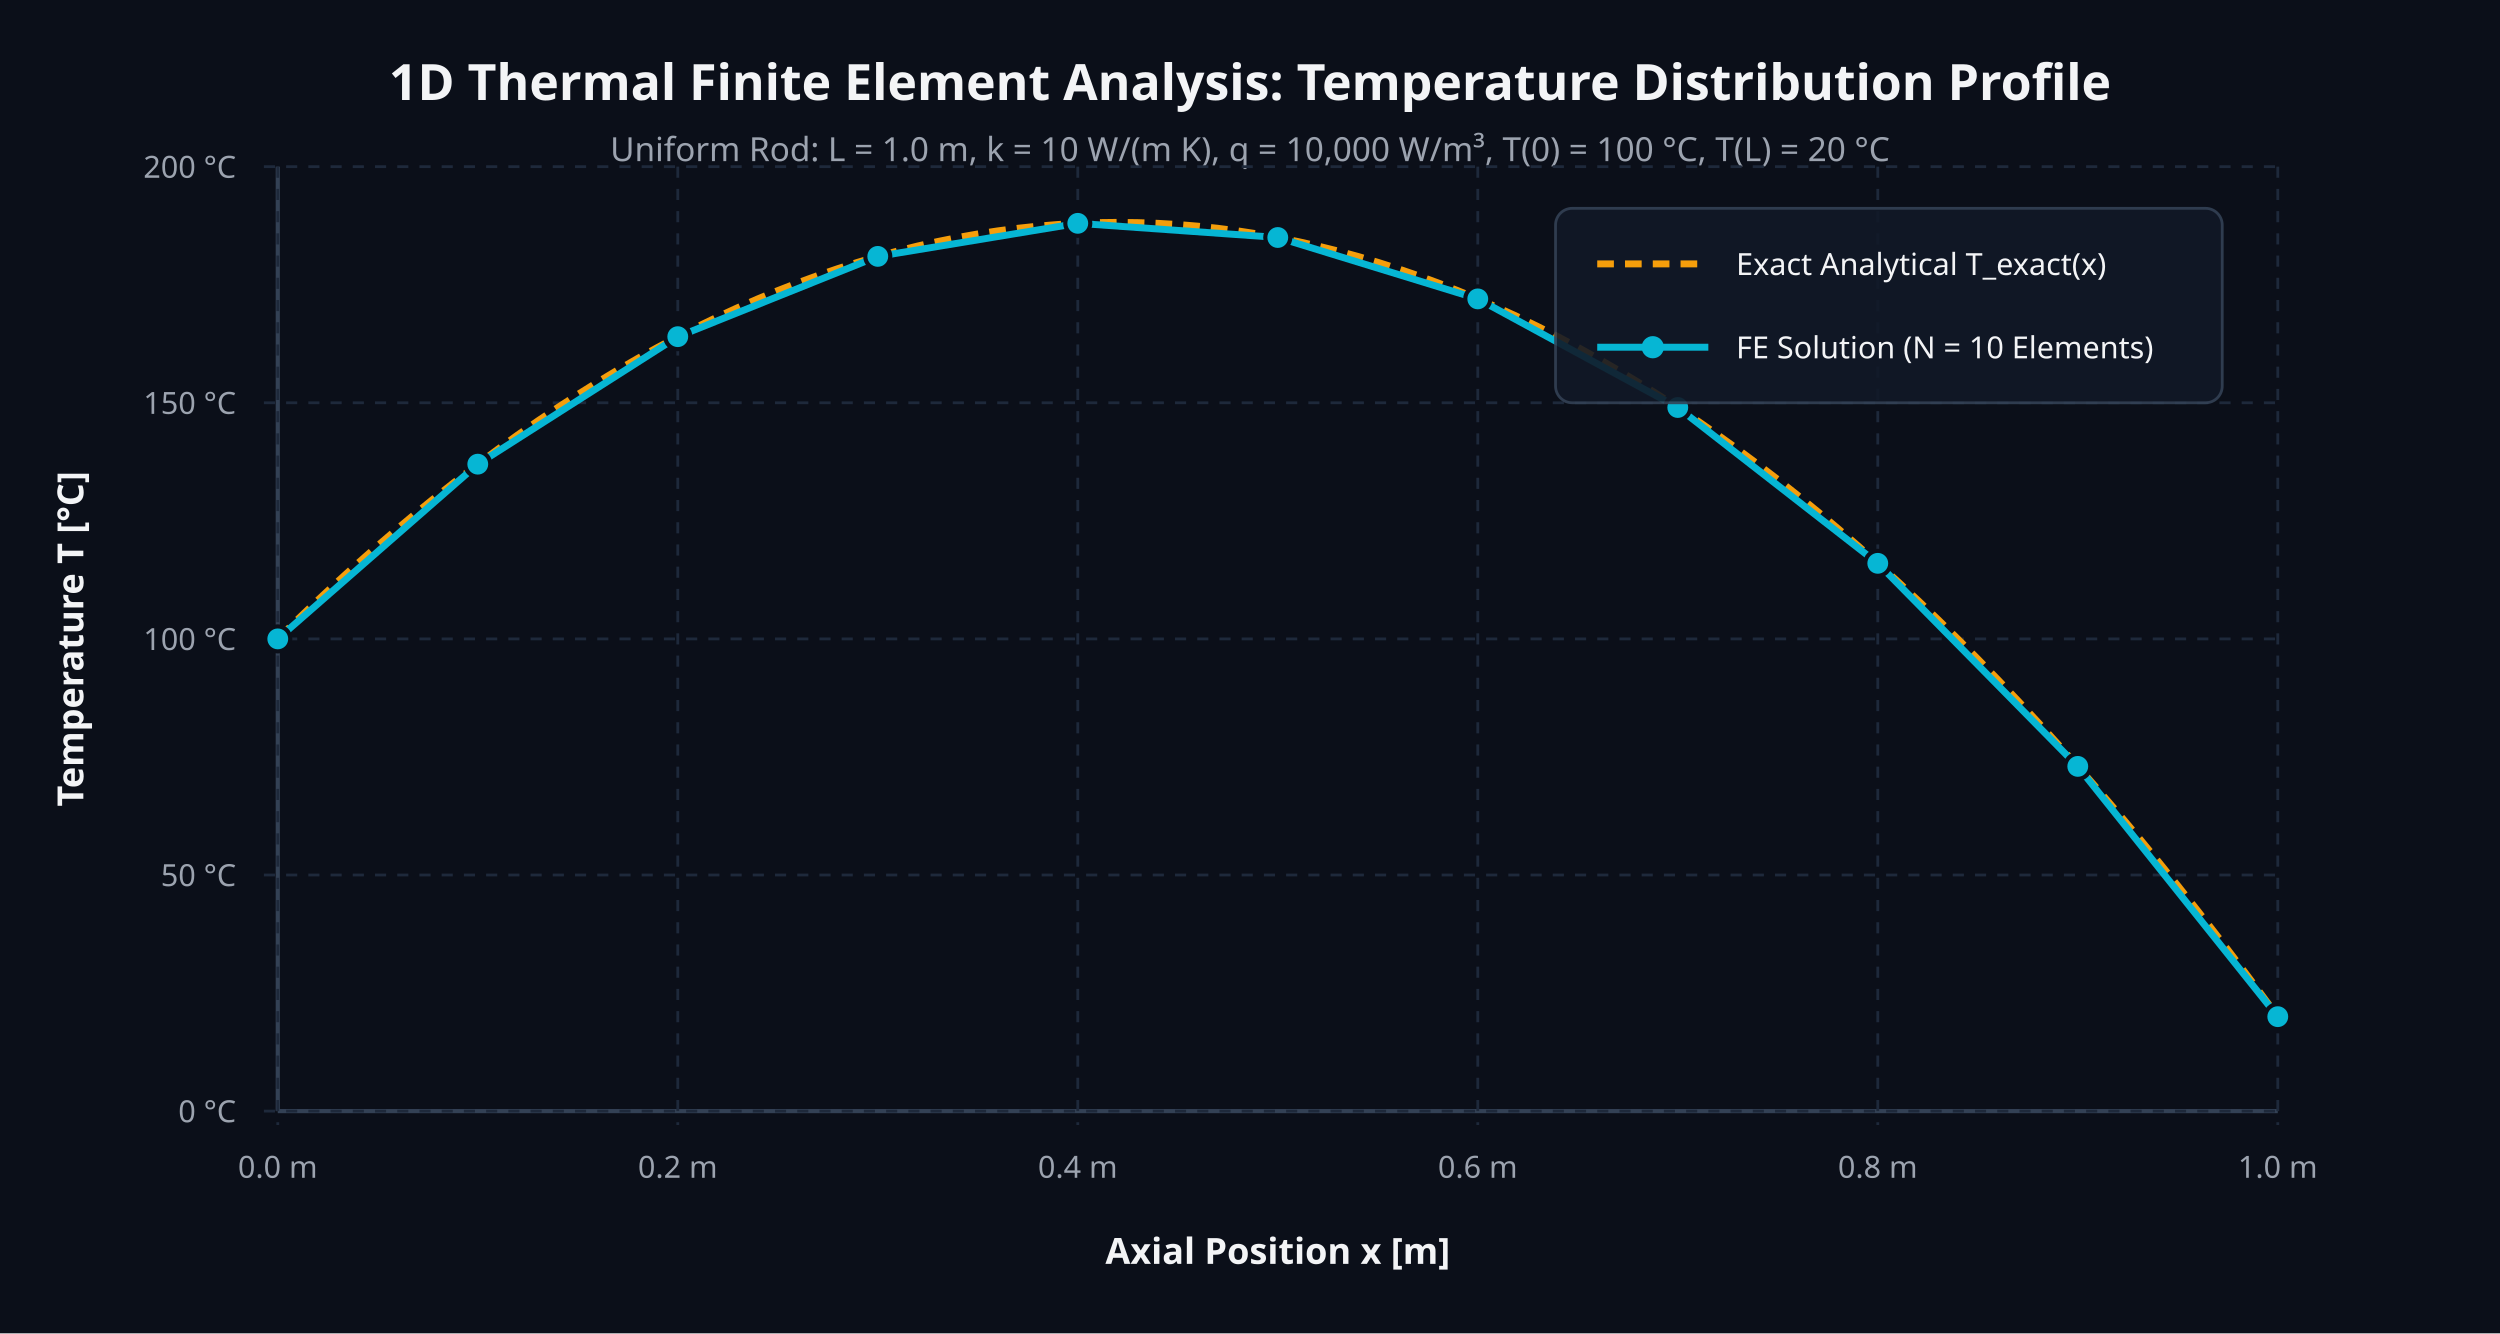
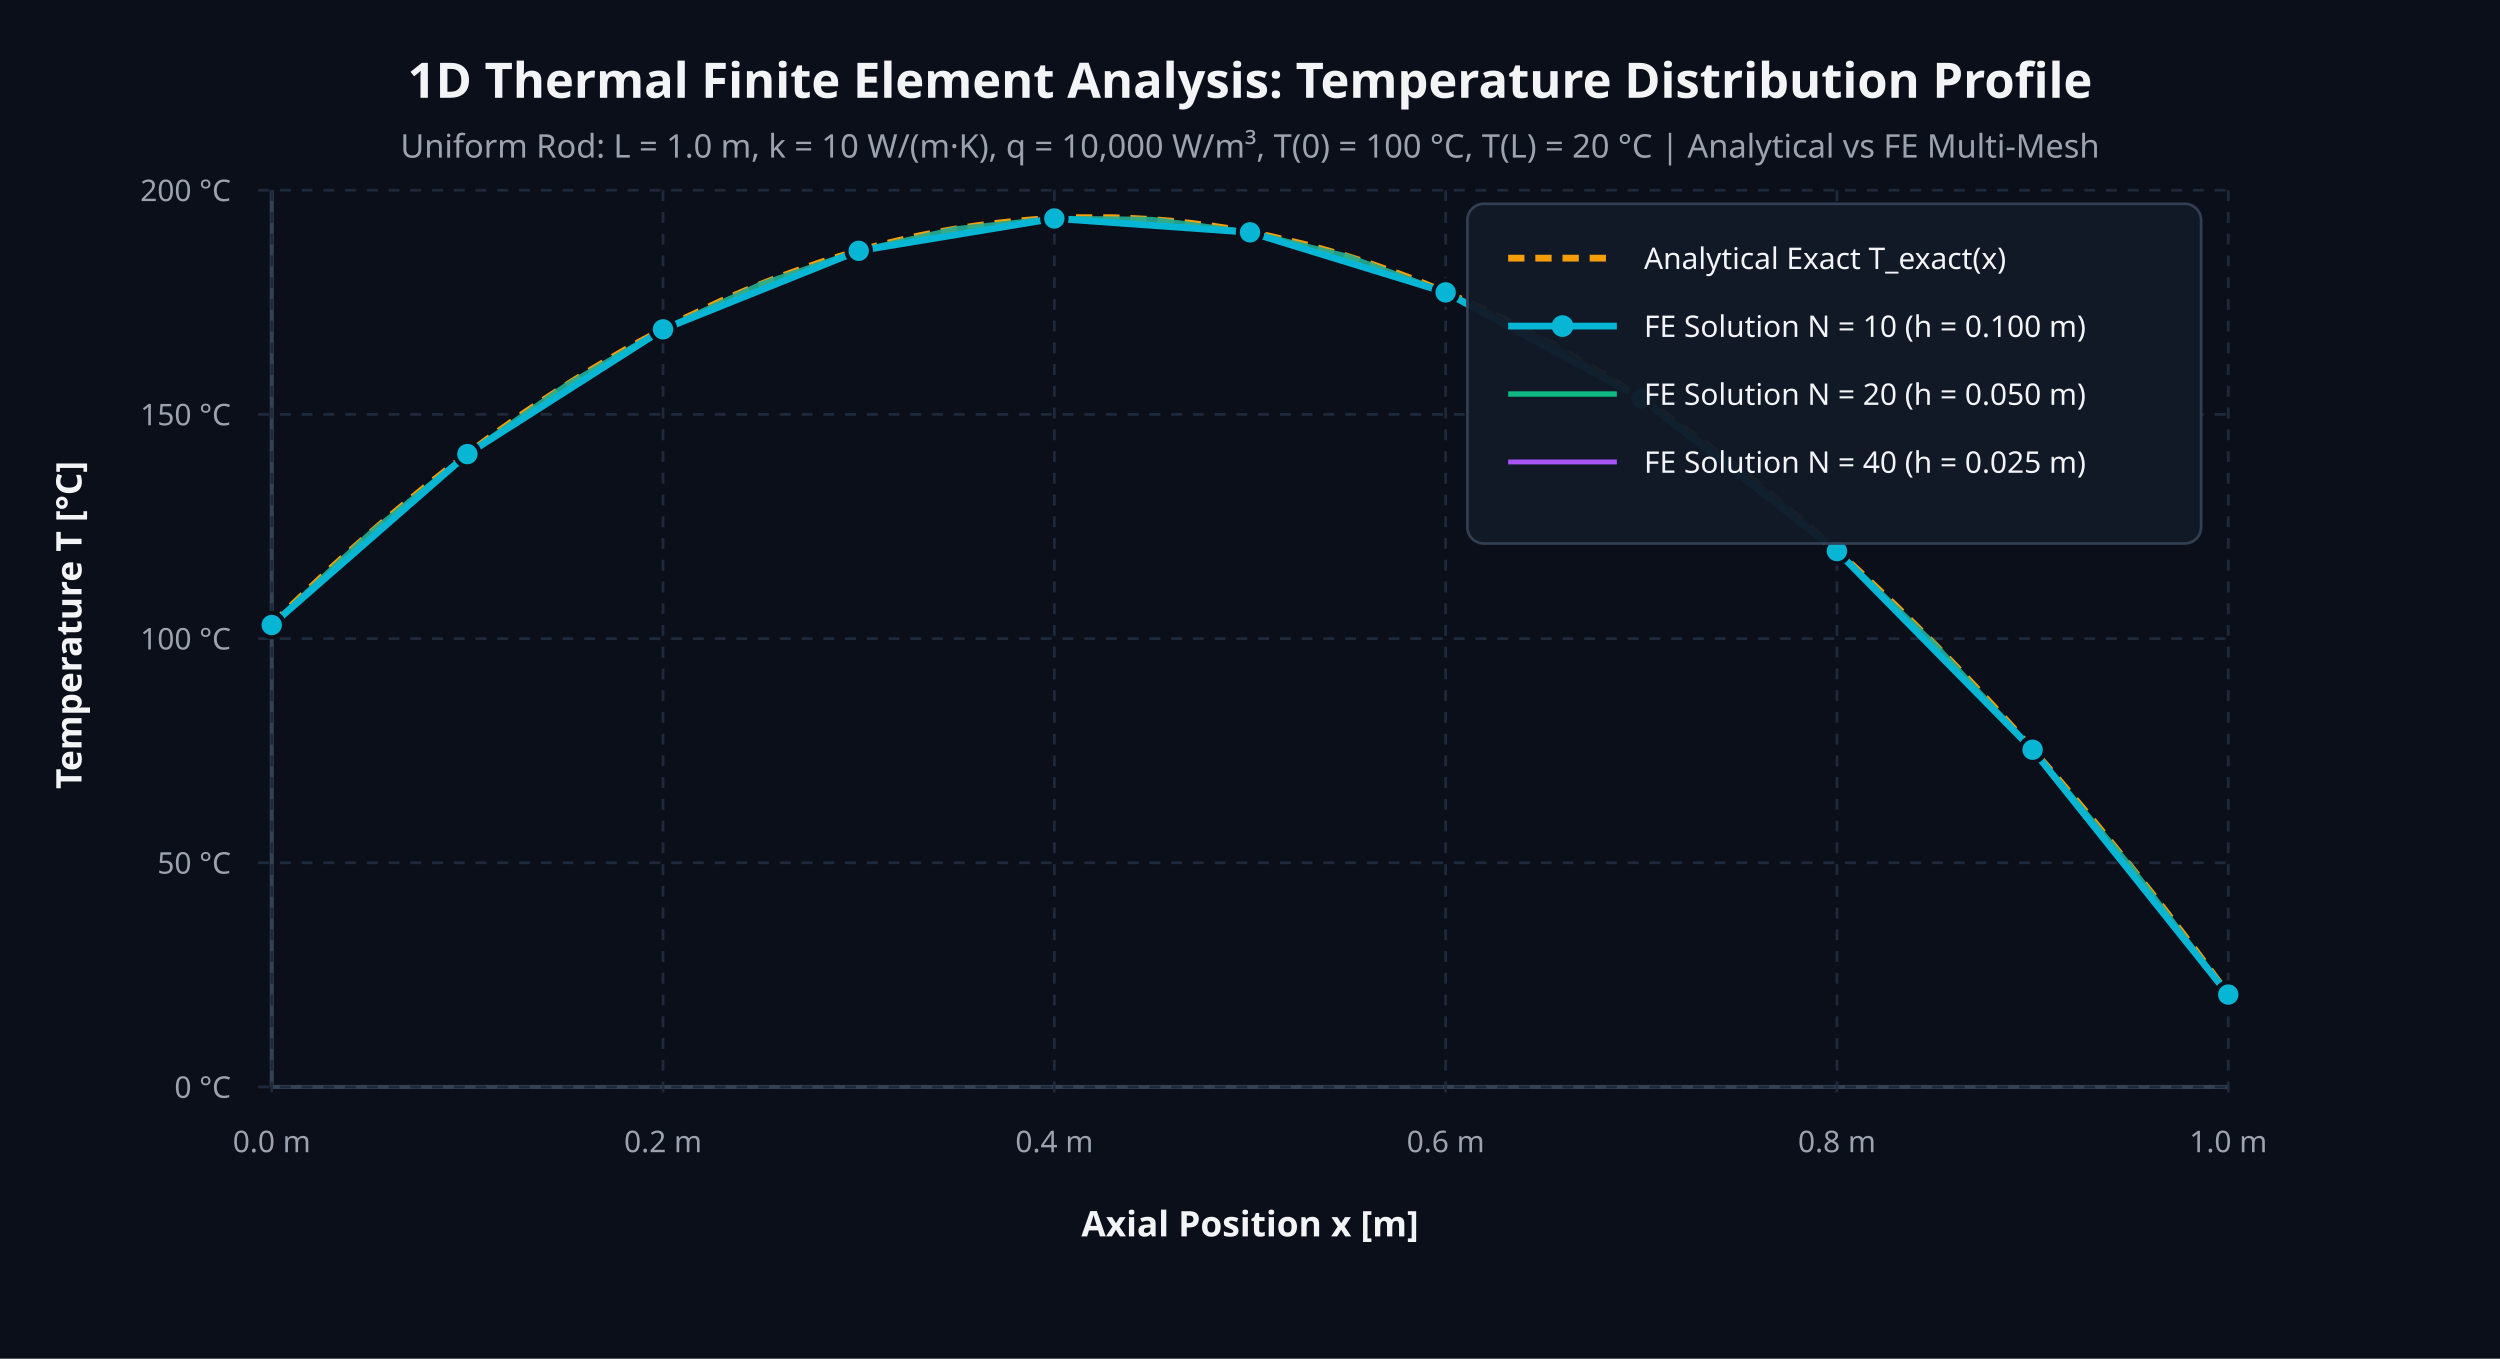
- <svg xmlns="http://www.w3.org/2000/svg" viewBox="0 0 900 480" width="900" height="480">
+ <svg xmlns="http://www.w3.org/2000/svg" viewBox="0 0 920 500" width="920" height="500">
  <rect width="100%" height="100%" fill="#0b0f19" />
-   <text x="450" y="36" fill="#f3f4f6" font-family="system-ui, sans-serif" font-size="18" font-weight="bold" text-anchor="middle">1D Thermal Finite Element Analysis: Temperature Distribution Profile</text>
-   <text x="450" y="58" fill="#9ca3af" font-family="system-ui, sans-serif" font-size="12" text-anchor="middle">Uniform Rod: L = 1.0 m, k = 10 W/(m K), q = 10,000 W/m³, T(0) = 100 °C, T(L) = 20 °C</text>
+   <text x="460" y="36" fill="#f3f4f6" font-family="system-ui, sans-serif" font-size="18" font-weight="bold" text-anchor="middle">1D Thermal Finite Element Analysis: Temperature Distribution Profile</text>
+   <text x="460" y="58" fill="#9ca3af" font-family="system-ui, sans-serif" font-size="12" text-anchor="middle">Uniform Rod: L = 1.0 m, k = 10 W/(m·K), q = 10,000 W/m³, T(0) = 100 °C, T(L) = 20 °C | Analytical vs FE Multi-Mesh</text>
  <line x1="100" y1="400" x2="820" y2="400" stroke="#334155" stroke-width="1.5" />
-   <line x1="100" y1="60" x2="100" y2="400" stroke="#334155" stroke-width="1.5" />
+   <line x1="100" y1="70" x2="100" y2="400" stroke="#334155" stroke-width="1.5" />
  <line x1="95" y1="400" x2="820" y2="400" stroke="#1e293b" stroke-dasharray="4,4" />
  <text x="85" y="404" fill="#9ca3af" font-family="system-ui, sans-serif" font-size="11" text-anchor="end">0 °C</text>
-   <line x1="95" y1="315" x2="820" y2="315" stroke="#1e293b" stroke-dasharray="4,4" />
-   <text x="85" y="319" fill="#9ca3af" font-family="system-ui, sans-serif" font-size="11" text-anchor="end">50 °C</text>
-   <line x1="95" y1="230" x2="820" y2="230" stroke="#1e293b" stroke-dasharray="4,4" />
-   <text x="85" y="234" fill="#9ca3af" font-family="system-ui, sans-serif" font-size="11" text-anchor="end">100 °C</text>
-   <line x1="95" y1="145" x2="820" y2="145" stroke="#1e293b" stroke-dasharray="4,4" />
-   <text x="85" y="149" fill="#9ca3af" font-family="system-ui, sans-serif" font-size="11" text-anchor="end">150 °C</text>
-   <line x1="95" y1="60" x2="820" y2="60" stroke="#1e293b" stroke-dasharray="4,4" />
-   <text x="85" y="64" fill="#9ca3af" font-family="system-ui, sans-serif" font-size="11" text-anchor="end">200 °C</text>
-   <line x1="100" y1="60" x2="100" y2="405" stroke="#1e293b" stroke-dasharray="4,4" />
+   <line x1="95" y1="317.5" x2="820" y2="317.5" stroke="#1e293b" stroke-dasharray="4,4" />
+   <text x="85" y="321.5" fill="#9ca3af" font-family="system-ui, sans-serif" font-size="11" text-anchor="end">50 °C</text>
+   <line x1="95" y1="235" x2="820" y2="235" stroke="#1e293b" stroke-dasharray="4,4" />
+   <text x="85" y="239" fill="#9ca3af" font-family="system-ui, sans-serif" font-size="11" text-anchor="end">100 °C</text>
+   <line x1="95" y1="152.5" x2="820" y2="152.5" stroke="#1e293b" stroke-dasharray="4,4" />
+   <text x="85" y="156.5" fill="#9ca3af" font-family="system-ui, sans-serif" font-size="11" text-anchor="end">150 °C</text>
+   <line x1="95" y1="70" x2="820" y2="70" stroke="#1e293b" stroke-dasharray="4,4" />
+   <text x="85" y="74" fill="#9ca3af" font-family="system-ui, sans-serif" font-size="11" text-anchor="end">200 °C</text>
+   <line x1="100" y1="70" x2="100" y2="405" stroke="#1e293b" stroke-dasharray="4,4" />
  <text x="100" y="424" fill="#9ca3af" font-family="system-ui, sans-serif" font-size="11" text-anchor="middle">0.0 m</text>
-   <line x1="244" y1="60" x2="244" y2="405" stroke="#1e293b" stroke-dasharray="4,4" />
+   <line x1="244" y1="70" x2="244" y2="405" stroke="#1e293b" stroke-dasharray="4,4" />
  <text x="244" y="424" fill="#9ca3af" font-family="system-ui, sans-serif" font-size="11" text-anchor="middle">0.2 m</text>
-   <line x1="388" y1="60" x2="388" y2="405" stroke="#1e293b" stroke-dasharray="4,4" />
+   <line x1="388" y1="70" x2="388" y2="405" stroke="#1e293b" stroke-dasharray="4,4" />
  <text x="388" y="424" fill="#9ca3af" font-family="system-ui, sans-serif" font-size="11" text-anchor="middle">0.4 m</text>
-   <line x1="532" y1="60" x2="532" y2="405" stroke="#1e293b" stroke-dasharray="4,4" />
+   <line x1="532" y1="70" x2="532" y2="405" stroke="#1e293b" stroke-dasharray="4,4" />
  <text x="532" y="424" fill="#9ca3af" font-family="system-ui, sans-serif" font-size="11" text-anchor="middle">0.6 m</text>
-   <line x1="676" y1="60" x2="676" y2="405" stroke="#1e293b" stroke-dasharray="4,4" />
+   <line x1="676" y1="70" x2="676" y2="405" stroke="#1e293b" stroke-dasharray="4,4" />
  <text x="676" y="424" fill="#9ca3af" font-family="system-ui, sans-serif" font-size="11" text-anchor="middle">0.8 m</text>
-   <line x1="820" y1="60" x2="820" y2="405" stroke="#1e293b" stroke-dasharray="4,4" />
+   <line x1="820" y1="70" x2="820" y2="405" stroke="#1e293b" stroke-dasharray="4,4" />
  <text x="820" y="424" fill="#9ca3af" font-family="system-ui, sans-serif" font-size="11" text-anchor="middle">1.0 m</text>
  <text x="460" y="455" fill="#f3f4f6" font-family="system-ui, sans-serif" font-size="13" font-weight="600" text-anchor="middle">Axial Position x [m]</text>
  <text x="30" y="230" fill="#f3f4f6" font-family="system-ui, sans-serif" font-size="13" font-weight="600" text-anchor="middle" transform="rotate(-90 30 230)">Temperature T [°C]</text>
-   <path d="M 100 230 L 107.2 222.945 L 114.4 216.06 L 121.6 209.345 L 128.8 202.8 L 136 196.425 L 143.2 190.22 L 150.4 184.185 L 157.6 178.32 L 164.8 172.625 L 172 167.1 L 179.2 161.745 L 186.4 156.56 L 193.6 151.545 L 200.8 146.7 L 208 142.025 L 215.2 137.52 L 222.4 133.185 L 229.6 129.02 L 236.8 125.025 L 244 121.2 L 251.2 117.545 L 258.4 114.06 L 265.6 110.745 L 272.8 107.6 L 280 104.625 L 287.2 101.82 L 294.4 99.185 L 301.6 96.72 L 308.8 94.425 L 316 92.3 L 323.2 90.345 L 330.4 88.56 L 337.6 86.945 L 344.8 85.5 L 352 84.225 L 359.2 83.12 L 366.4 82.185 L 373.6 81.42 L 380.8 80.825 L 388 80.4 L 395.2 80.145 L 402.4 80.06 L 409.6 80.145 L 416.8 80.4 L 424 80.825 L 431.2 81.42 L 438.4 82.185 L 445.6 83.12 L 452.8 84.225 L 460 85.5 L 467.2 86.945 L 474.4 88.56 L 481.6 90.345 L 488.8 92.3 L 496 94.425 L 503.2 96.72 L 510.4 99.185 L 517.6 101.82 L 524.8 104.625 L 532 107.6 L 539.2 110.745 L 546.4 114.06 L 553.6 117.545 L 560.8 121.2 L 568 125.025 L 575.2 129.02 L 582.4 133.185 L 589.6 137.52 L 596.8 142.025 L 604 146.7 L 611.2 151.545 L 618.4 156.56 L 625.6 161.745 L 632.8 167.1 L 640 172.625 L 647.2 178.32 L 654.4 184.185 L 661.6 190.22 L 668.8 196.425 L 676 202.8 L 683.2 209.345 L 690.4 216.06 L 697.6 222.945 L 704.8 230 L 712 237.225 L 719.2 244.62 L 726.4 252.185 L 733.6 259.92 L 740.8 267.825 L 748 275.9 L 755.2 284.145 L 762.4 292.56 L 769.6 301.145 L 776.8 309.9 L 784 318.825 L 791.2 327.92 L 798.4 337.185 L 805.6 346.62 L 812.8 356.225 L 820 366" fill="none" stroke="#f59e0b" stroke-width="2.5" stroke-dasharray="6,4" />
-   <path d="M 100 230 L 172 167.1 L 244 121.2 L 316 92.3 L 388 80.4 L 460 85.5 L 532 107.6 L 604 146.7 L 676 202.8 L 748 275.9 L 820 366" fill="none" stroke="#06b6d4" stroke-width="2.5" />
-   <circle cx="100" cy="230" r="4.5" fill="#06b6d4" stroke="#0b0f19" stroke-width="1.5" />
-   <circle cx="172" cy="167.1" r="4.5" fill="#06b6d4" stroke="#0b0f19" stroke-width="1.5" />
-   <circle cx="244" cy="121.2" r="4.5" fill="#06b6d4" stroke="#0b0f19" stroke-width="1.5" />
-   <circle cx="316" cy="92.3" r="4.5" fill="#06b6d4" stroke="#0b0f19" stroke-width="1.5" />
-   <circle cx="388" cy="80.4" r="4.5" fill="#06b6d4" stroke="#0b0f19" stroke-width="1.5" />
-   <circle cx="460" cy="85.5" r="4.5" fill="#06b6d4" stroke="#0b0f19" stroke-width="1.5" />
-   <circle cx="532" cy="107.6" r="4.5" fill="#06b6d4" stroke="#0b0f19" stroke-width="1.5" />
-   <circle cx="604" cy="146.7" r="4.5" fill="#06b6d4" stroke="#0b0f19" stroke-width="1.5" />
-   <circle cx="676" cy="202.8" r="4.5" fill="#06b6d4" stroke="#0b0f19" stroke-width="1.5" />
-   <circle cx="748" cy="275.9" r="4.5" fill="#06b6d4" stroke="#0b0f19" stroke-width="1.5" />
-   <circle cx="820" cy="366" r="4.5" fill="#06b6d4" stroke="#0b0f19" stroke-width="1.5" />
-   <rect x="560" y="75" width="240" height="70" rx="6" fill="#111827" stroke="#334155" opacity="0.9" />
-   <line x1="575" y1="95" x2="615" y2="95" stroke="#f59e0b" stroke-width="2.5" stroke-dasharray="6,4" />
-   <text x="625" y="99" fill="#f3f4f6" font-family="system-ui, sans-serif" font-size="11">Exact Analytical T_exact(x)</text>
-   <line x1="575" y1="125" x2="615" y2="125" stroke="#06b6d4" stroke-width="2.5" />
-   <circle cx="595" cy="125" r="4" fill="#06b6d4" />
-   <text x="625" y="129" fill="#f3f4f6" font-family="system-ui, sans-serif" font-size="11">FE Solution (N = 10 Elements)</text>
+   <path d="M 100.0 230.0 L 107.2 222.9 L 114.4 216.1 L 121.6 209.3 L 128.8 202.8 L 136.0 196.4 L 143.2 190.2 L 150.4 184.2 L 157.6 178.3 L 164.8 172.6 L 172.0 167.1 L 179.2 161.7 L 186.4 156.6 L 193.6 151.5 L 200.8 146.7 L 208.0 142.0 L 215.2 137.5 L 222.4 133.2 L 229.6 129.0 L 236.8 125.0 L 244.0 121.2 L 251.2 117.5 L 258.4 114.1 L 265.6 110.7 L 272.8 107.6 L 280.0 104.6 L 287.2 101.8 L 294.4 99.2 L 301.6 96.7 L 308.8 94.4 L 316.0 92.3 L 323.2 90.3 L 330.4 88.6 L 337.6 86.9 L 344.8 85.5 L 352.0 84.2 L 359.2 83.1 L 366.4 82.2 L 373.6 81.4 L 380.8 80.8 L 388.0 80.4 L 395.2 80.1 L 402.4 80.1 L 409.6 80.1 L 416.8 80.4 L 424.0 80.8 L 431.2 81.4 L 438.4 82.2 L 445.6 83.1 L 452.8 84.2 L 460.0 85.5 L 467.2 86.9 L 474.4 88.6 L 481.6 90.3 L 488.8 92.3 L 496.0 94.4 L 503.2 96.7 L 510.4 99.2 L 517.6 101.8 L 524.8 104.6 L 532.0 107.6 L 539.2 110.7 L 546.4 114.1 L 553.6 117.5 L 560.8 121.2 L 568.0 125.0 L 575.2 129.0 L 582.4 133.2 L 589.6 137.5 L 596.8 142.0 L 604.0 146.7 L 611.2 151.5 L 618.4 156.6 L 625.6 161.7 L 632.8 167.1 L 640.0 172.6 L 647.2 178.3 L 654.4 184.2 L 661.6 190.2 L 668.8 196.4 L 676.0 202.8 L 683.2 209.3 L 690.4 216.1 L 697.6 222.9 L 704.8 230.0 L 712.0 237.2 L 719.2 244.6 L 726.4 252.2 L 733.6 259.9 L 740.8 267.8 L 748.0 275.9 L 755.2 284.1 L 762.4 292.6 L 769.6 301.1 L 776.8 309.9 L 784.0 318.8 L 791.2 327.9 L 798.4 337.2 L 805.6 346.6 L 812.8 356.2 L 820.0 366.0" fill="none" stroke="#f59e0b" stroke-width="2.5" stroke-dasharray="6,4" />
+   <path d="M 100.0 230.0 L 136.0 196.4 L 172.0 167.1 L 208.0 142.0 L 244.0 121.2 L 280.0 104.6 L 316.0 92.3 L 352.0 84.2 L 388.0 80.4 L 424.0 80.8 L 460.0 85.5 L 496.0 94.4 L 532.0 107.6 L 568.0 125.0 L 604.0 146.7 L 640.0 172.6 L 676.0 202.8 L 712.0 237.2 L 748.0 275.9 L 784.0 318.8 L 820.0 366.0" fill="none" stroke="#a855f7" stroke-width="1.8" opacity="0.6" />
+   <path d="M 100.0 230.0 L 136.0 196.4 L 172.0 167.1 L 208.0 142.0 L 244.0 121.2 L 280.0 104.6 L 316.0 92.3 L 352.0 84.2 L 388.0 80.4 L 424.0 80.8 L 460.0 85.5 L 496.0 94.4 L 532.0 107.6 L 568.0 125.0 L 604.0 146.7 L 640.0 172.6 L 676.0 202.8 L 712.0 237.2 L 748.0 275.9 L 784.0 318.8 L 820.0 366.0" fill="none" stroke="#10b981" stroke-width="2.0" opacity="0.8" />
+   <path d="M 100.0 230.0 L 172.0 167.1 L 244.0 121.2 L 316.0 92.3 L 388.0 80.4 L 460.0 85.5 L 532.0 107.6 L 604.0 146.7 L 676.0 202.8 L 748.0 275.9 L 820.0 366.0" fill="none" stroke="#06b6d4" stroke-width="2.5" />
+   <circle cx="100.0" cy="230.0" r="4.5" fill="#06b6d4" stroke="#0b0f19" stroke-width="1.5" />
+   <circle cx="172.0" cy="167.1" r="4.5" fill="#06b6d4" stroke="#0b0f19" stroke-width="1.5" />
+   <circle cx="244.0" cy="121.2" r="4.5" fill="#06b6d4" stroke="#0b0f19" stroke-width="1.5" />
+   <circle cx="316.0" cy="92.3" r="4.5" fill="#06b6d4" stroke="#0b0f19" stroke-width="1.5" />
+   <circle cx="388.0" cy="80.4" r="4.5" fill="#06b6d4" stroke="#0b0f19" stroke-width="1.5" />
+   <circle cx="460.0" cy="85.5" r="4.5" fill="#06b6d4" stroke="#0b0f19" stroke-width="1.5" />
+   <circle cx="532.0" cy="107.6" r="4.5" fill="#06b6d4" stroke="#0b0f19" stroke-width="1.5" />
+   <circle cx="604.0" cy="146.7" r="4.5" fill="#06b6d4" stroke="#0b0f19" stroke-width="1.5" />
+   <circle cx="676.0" cy="202.8" r="4.5" fill="#06b6d4" stroke="#0b0f19" stroke-width="1.5" />
+   <circle cx="748.0" cy="275.9" r="4.5" fill="#06b6d4" stroke="#0b0f19" stroke-width="1.5" />
+   <circle cx="820.0" cy="366.0" r="4.5" fill="#06b6d4" stroke="#0b0f19" stroke-width="1.5" />
+   <rect x="540" y="75" width="270" height="125" rx="6" fill="#111827" stroke="#334155" opacity="0.95" />
+   <line x1="555" y1="95" x2="595" y2="95" stroke="#f59e0b" stroke-width="2.5" stroke-dasharray="6,4" />
+   <text x="605" y="99" fill="#f3f4f6" font-family="system-ui, sans-serif" font-size="11">Analytical Exact T_exact(x)</text>
+   <line x1="555" y1="120" x2="595" y2="120" stroke="#06b6d4" stroke-width="2.5" />
+   <circle cx="575" cy="120" r="4" fill="#06b6d4" />
+   <text x="605" y="124" fill="#f3f4f6" font-family="system-ui, sans-serif" font-size="11">FE Solution N = 10 (h = 0.100 m)</text>
+   <line x1="555" y1="145" x2="595" y2="145" stroke="#10b981" stroke-width="2.0" />
+   <text x="605" y="149" fill="#f3f4f6" font-family="system-ui, sans-serif" font-size="11">FE Solution N = 20 (h = 0.050 m)</text>
+   <line x1="555" y1="170" x2="595" y2="170" stroke="#a855f7" stroke-width="1.8" />
+   <text x="605" y="174" fill="#f3f4f6" font-family="system-ui, sans-serif" font-size="11">FE Solution N = 40 (h = 0.025 m)</text>
</svg>
